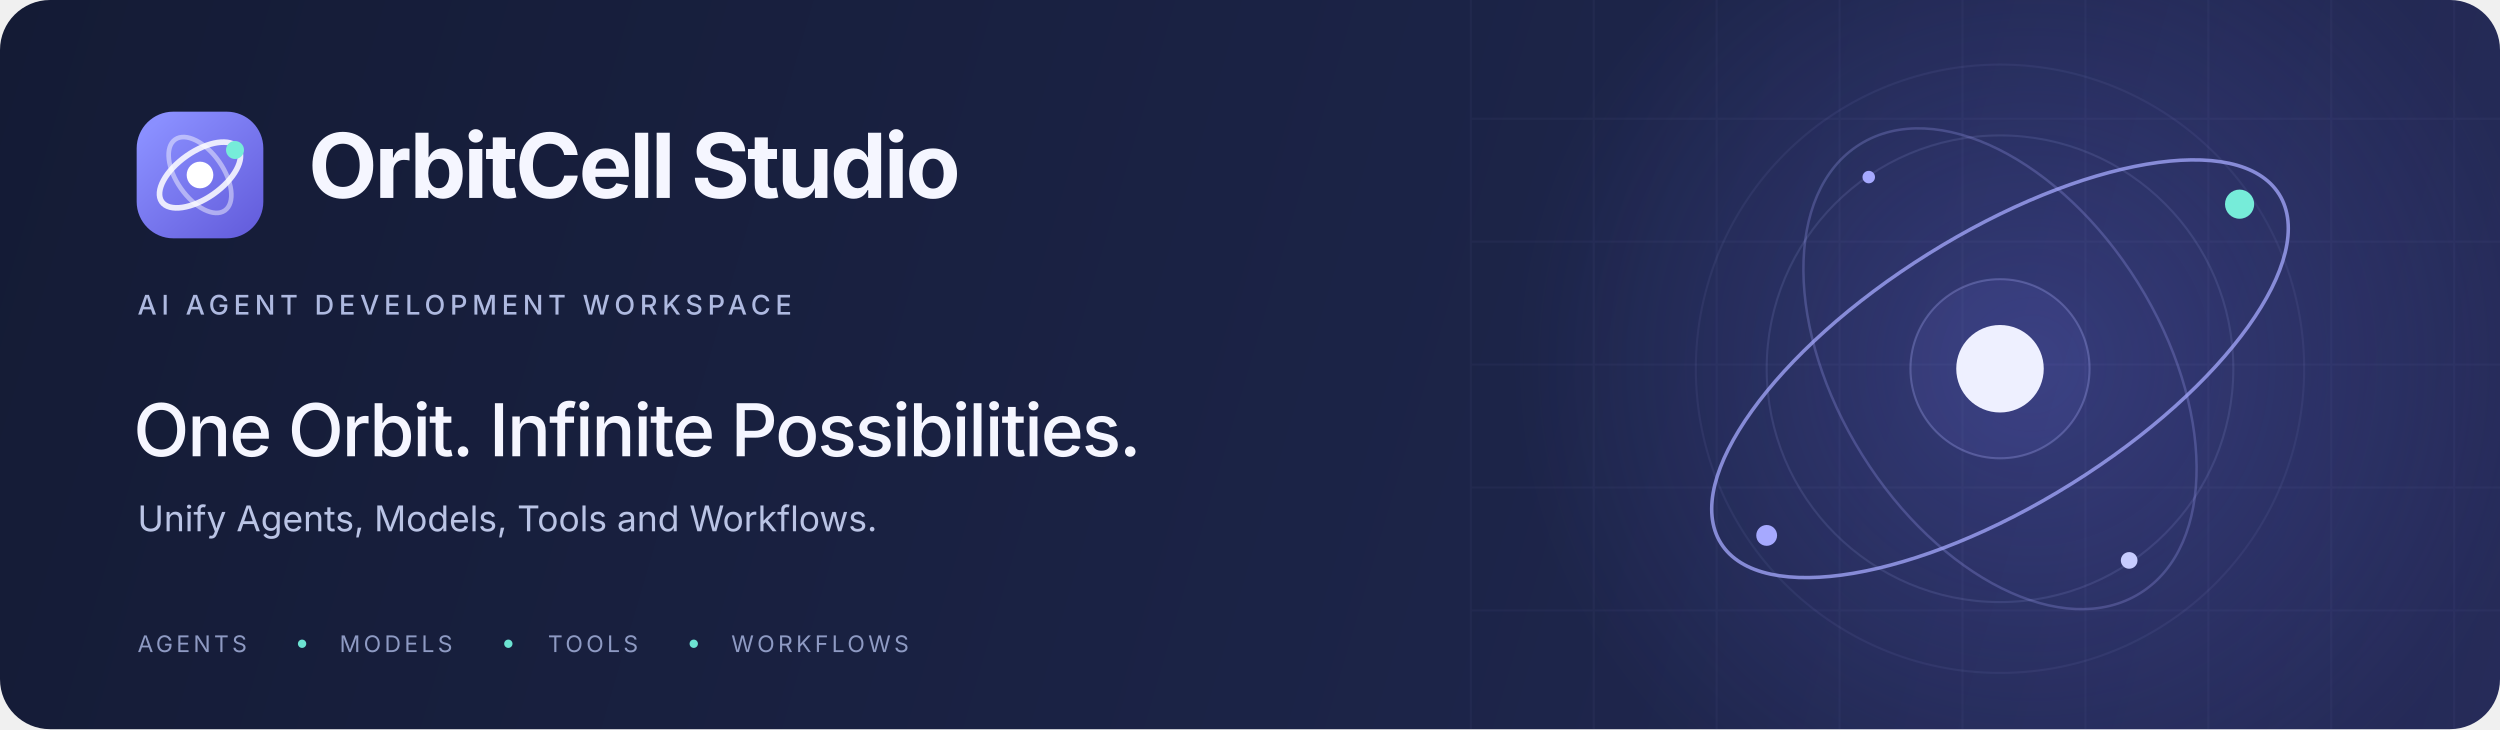
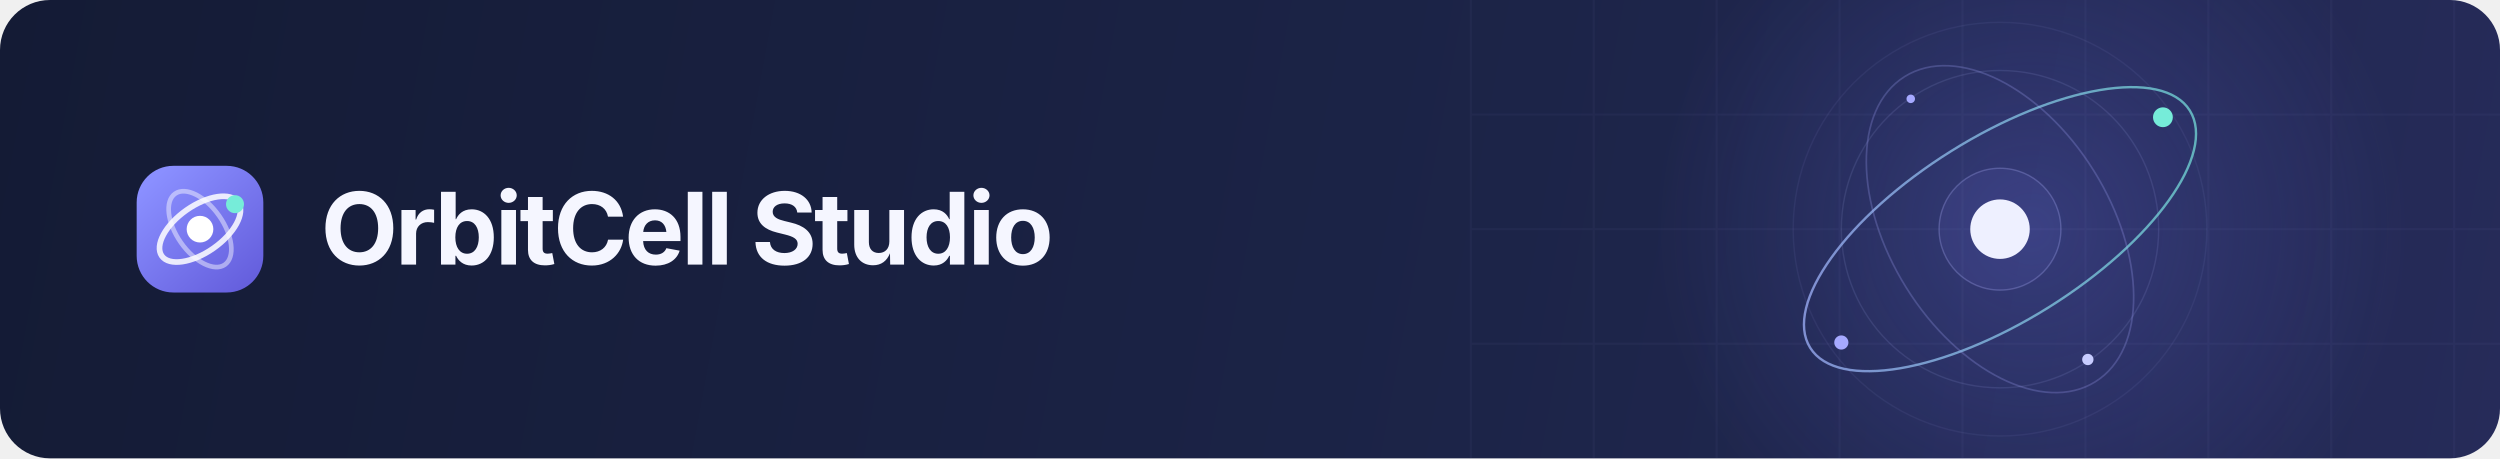
- <svg xmlns="http://www.w3.org/2000/svg" width="1200" height="350" viewBox="0 0 1200 350" fill="none" role="img" aria-labelledby="title desc">
+ <svg xmlns="http://www.w3.org/2000/svg" width="1200" height="220" viewBox="0 0 1200 220" fill="none" role="img" aria-labelledby="title desc">
  <defs>
-     <linearGradient id="background" x1="0" y1="0" x2="1200" y2="350" gradientUnits="userSpaceOnUse">
+     <linearGradient id="background" x1="0" y1="0" x2="1200" y2="220" gradientUnits="userSpaceOnUse">
      <stop stop-color="#141B35" />
      <stop offset=".6" stop-color="#1C2448" />
      <stop offset="1" stop-color="#262B59" />
    </linearGradient>
    <linearGradient id="brand" x1="6" y1="5" x2="34" y2="36" gradientUnits="userSpaceOnUse">
      <stop stop-color="#8A8FFF" />
      <stop offset="1" stop-color="#6660DE" />
    </linearGradient>
-     <linearGradient id="orbit" x1="780" y1="70" x2="1130" y2="300" gradientUnits="userSpaceOnUse">
+     <linearGradient id="orbit" x1="-158" y1="-100" x2="158" y2="100" gradientUnits="userSpaceOnUse">
      <stop stop-color="#A6A9FF" />
      <stop offset="1" stop-color="#6CE3D2" />
    </linearGradient>
    <radialGradient id="glow">
      <stop stop-color="#7275F5" stop-opacity=".25" />
      <stop offset="1" stop-color="#7275F5" stop-opacity="0" />
    </radialGradient>
  </defs>
-   <rect width="1200" height="350" rx="24" fill="url(#background)" />
-   <circle cx="975" cy="175" r="250" fill="url(#glow)" />
-   <path d="M706 0V350M765 0V350M824 0V350M883 0V350M942 0V350M1001 0V350M1060 0V350M1119 0V350M1178 0V350M706 57H1200M706 116H1200M706 175H1200M706 234H1200M706 293H1200" stroke="#A1A9EA" stroke-opacity=".045" />
-   <g transform="translate(64 52) scale(1.6)">
+   <rect width="1200" height="220" rx="24" fill="url(#background)" />
+   <circle cx="975" cy="110" r="180" fill="url(#glow)" />
+   <path d="M706 0V220M765 0V220M824 0V220M883 0V220M942 0V220M1001 0V220M1060 0V220M1119 0V220M1178 0V220M706 55H1200M706 110H1200M706 165H1200" stroke="#A1A9EA" stroke-opacity=".045" />
+   <g transform="translate(64 78) scale(1.6)">
    <rect x="1" y="1" width="38" height="38" rx="11" fill="url(#brand)" />
    <ellipse cx="20" cy="20" rx="14" ry="7" transform="rotate(-35 20 20)" stroke="white" stroke-width="1.7" opacity=".85" />
    <ellipse cx="20" cy="20" rx="7" ry="13" transform="rotate(-35 20 20)" stroke="white" stroke-width="1.4" opacity=".45" />
    <circle cx="20" cy="20" r="4" fill="white" />
    <circle cx="30.5" cy="12.5" r="2.7" fill="#76ECD9" />
  </g>
-   <g font-family="Segoe UI,Inter,Arial,sans-serif">
-     <text x="148" y="95" fill="#F5F6FF" font-size="43" font-weight="650" letter-spacing="-1.3">OrbitCell Studio</text>
-     <text x="66" y="151" fill="#AEB9E0" font-size="13" font-weight="500" letter-spacing="2.3">AI AGENT DEVELOPMENT WORKSPACE</text>
-     <text x="64" y="219" fill="#F5F6FF" font-size="35" font-weight="550" letter-spacing="-.9">One Orbit. Infinite Possibilities.</text>
-     <text x="66" y="255" fill="#BAC4E5" font-size="17">Unify Agents, Models, Tools and Workflows.</text>
-     <text x="66" y="313" fill="#8E9AC3" font-size="11" letter-spacing="1.6">AGENTS</text>
-     <text x="163" y="313" fill="#8E9AC3" font-size="11" letter-spacing="1.6">MODELS</text>
-     <text x="263" y="313" fill="#8E9AC3" font-size="11" letter-spacing="1.6">TOOLS</text>
-     <text x="351" y="313" fill="#8E9AC3" font-size="11" letter-spacing="1.6">WORKFLOWS</text>
-   </g>
-   <g fill="#6CE3D2">
-     <circle cx="145" cy="309" r="2" />
-     <circle cx="244" cy="309" r="2" />
-     <circle cx="333" cy="309" r="2" />
-   </g>
-   <g transform="translate(960 177)">
+   <text x="154" y="127" fill="#F5F6FF" font-family="Segoe UI,Inter,Arial,sans-serif" font-size="48" font-weight="650" letter-spacing="-1.3">OrbitCell Studio</text>
+   <g transform="translate(960 110) scale(.68)">
    <circle r="112" stroke="#ADB3FB" stroke-opacity=".13" />
    <circle r="146" stroke="#ADB3FB" stroke-opacity=".07" />
    <ellipse rx="158" ry="65" transform="rotate(-32)" stroke="url(#orbit)" stroke-width="1.7" opacity=".75" />
    <ellipse rx="78" ry="127" transform="rotate(-32)" stroke="#A6A9FF" stroke-width="1.2" opacity=".25" />
    <circle r="43" fill="#7F83F3" fill-opacity=".09" stroke="#AFB2FF" stroke-opacity=".28" />
    <circle r="21" fill="#EEF0FF" />
    <circle cx="115" cy="-79" r="7" fill="#76ECD9" />
    <circle cx="-112" cy="80" r="5" fill="#A6A9FF" />
    <circle cx="62" cy="92" r="4" fill="#C7CCFF" />
    <circle cx="-63" cy="-92" r="3" fill="#A6A9FF" />
  </g>
</svg>
